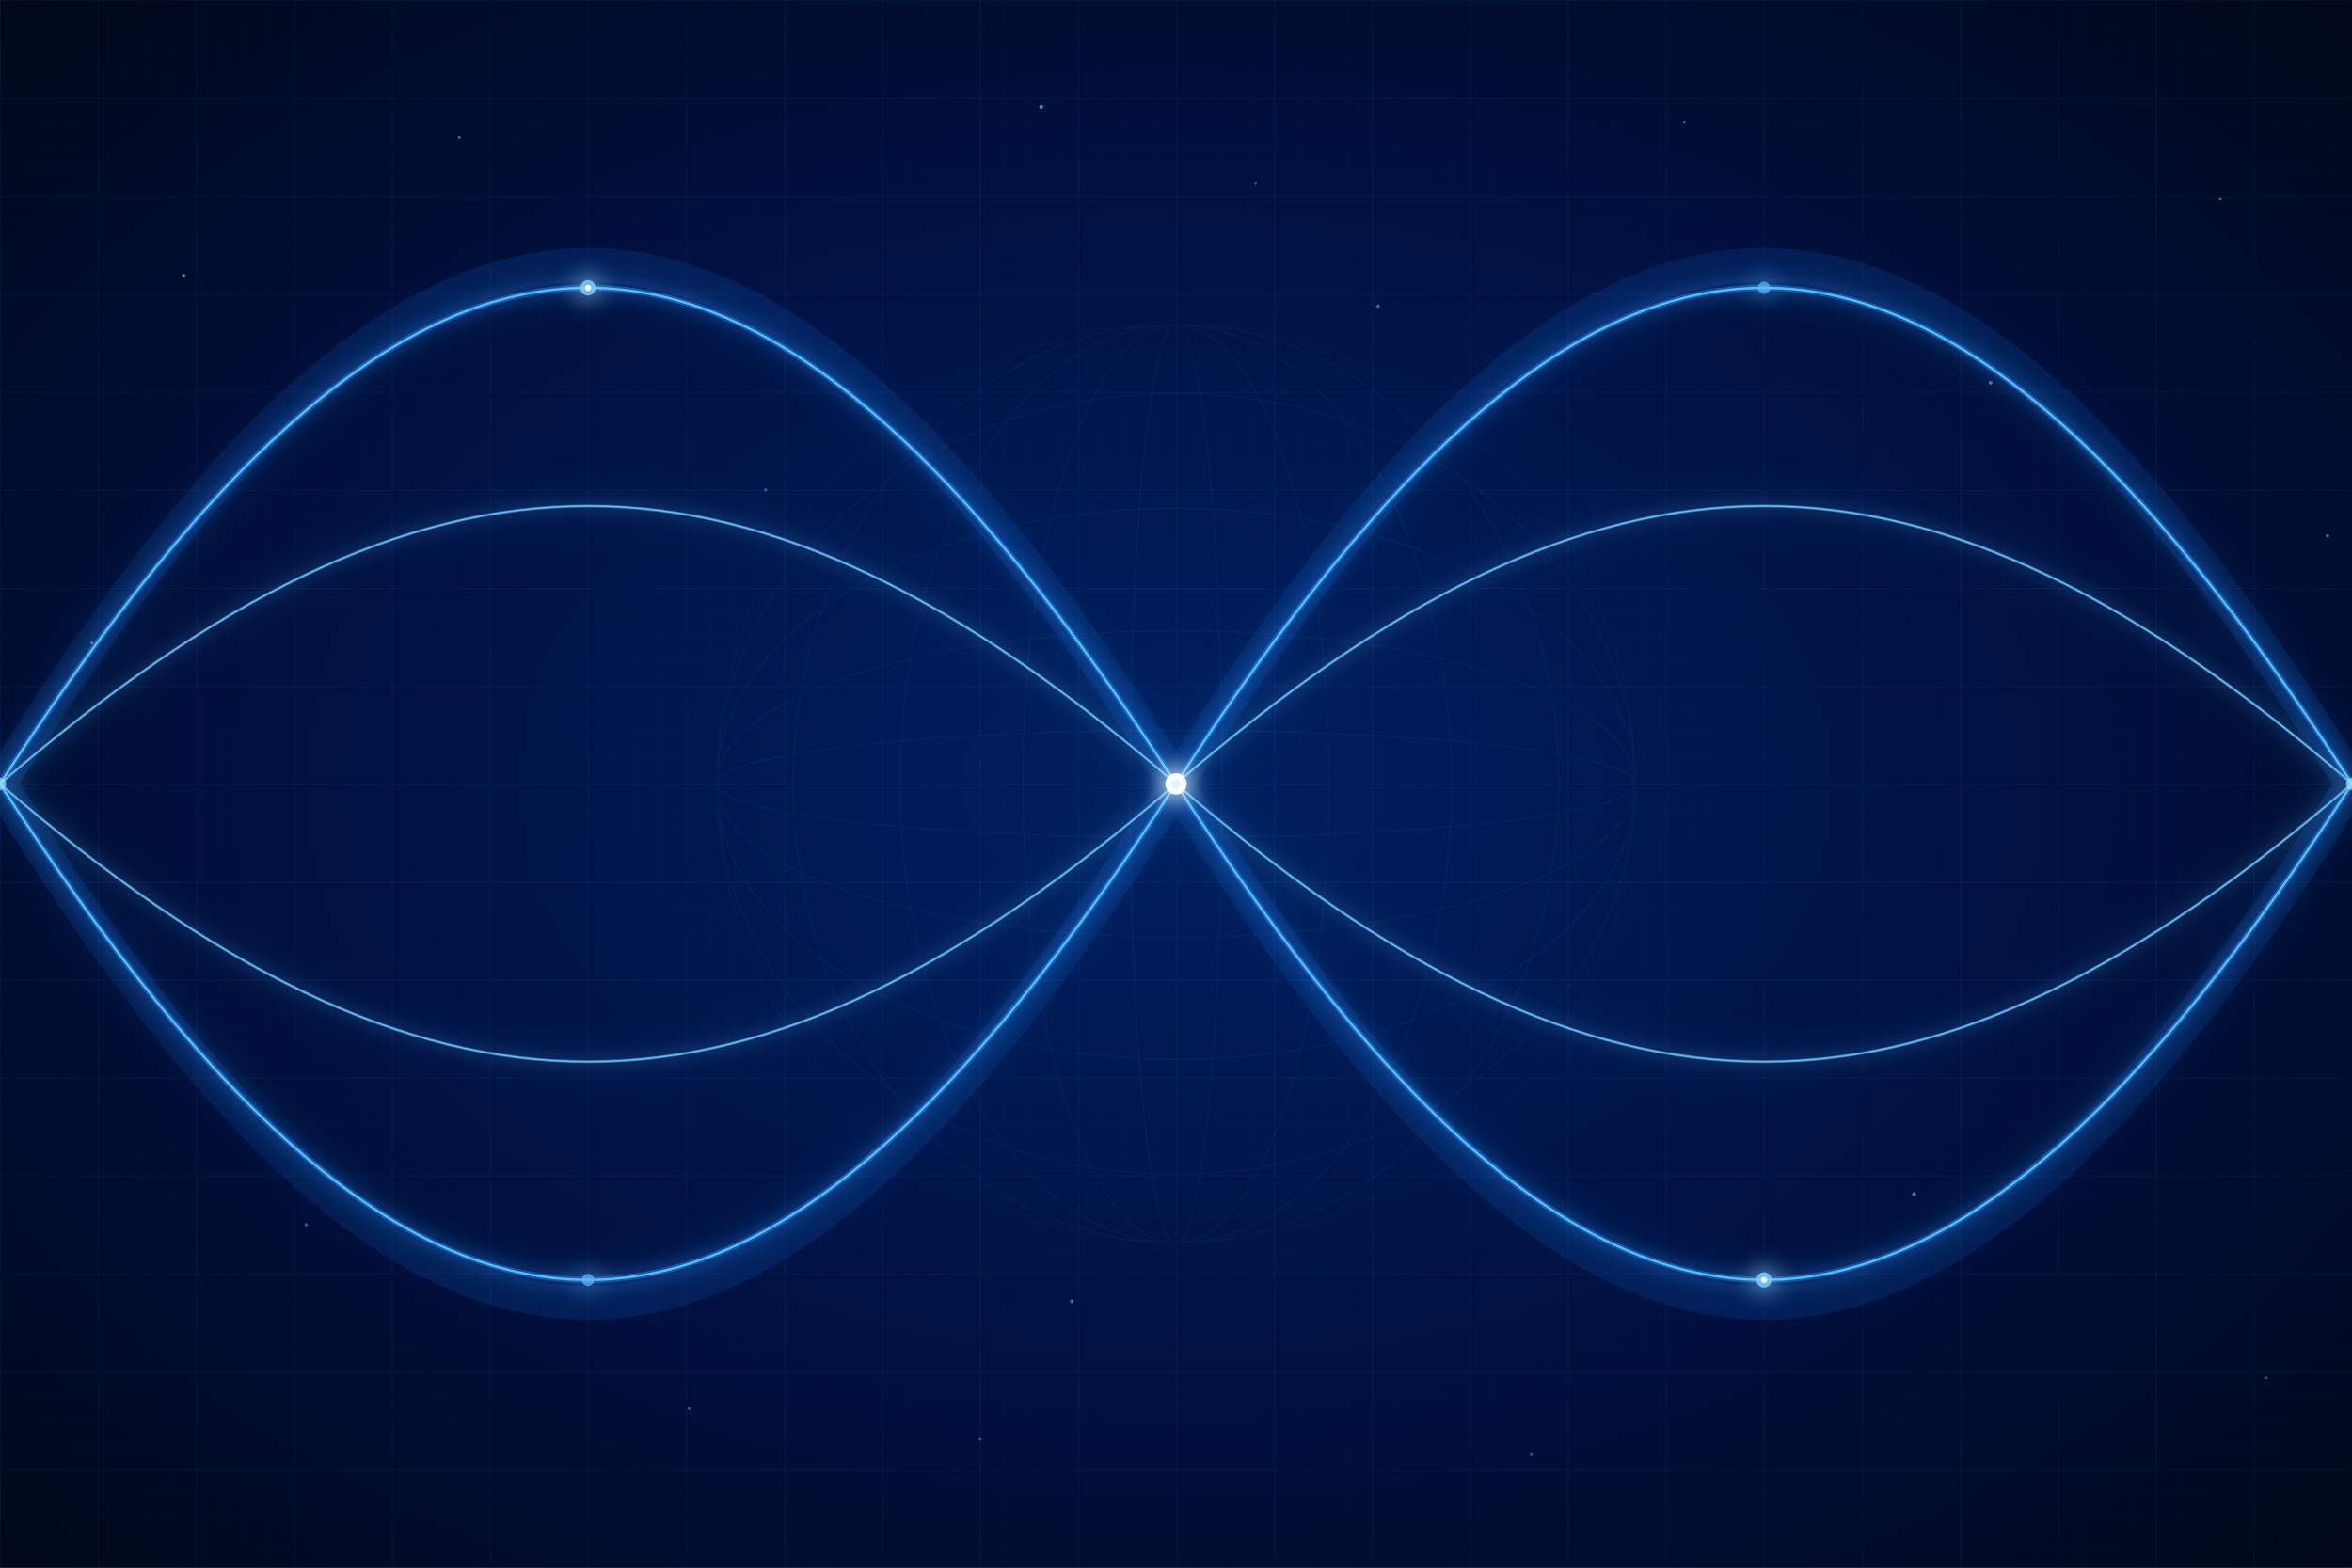
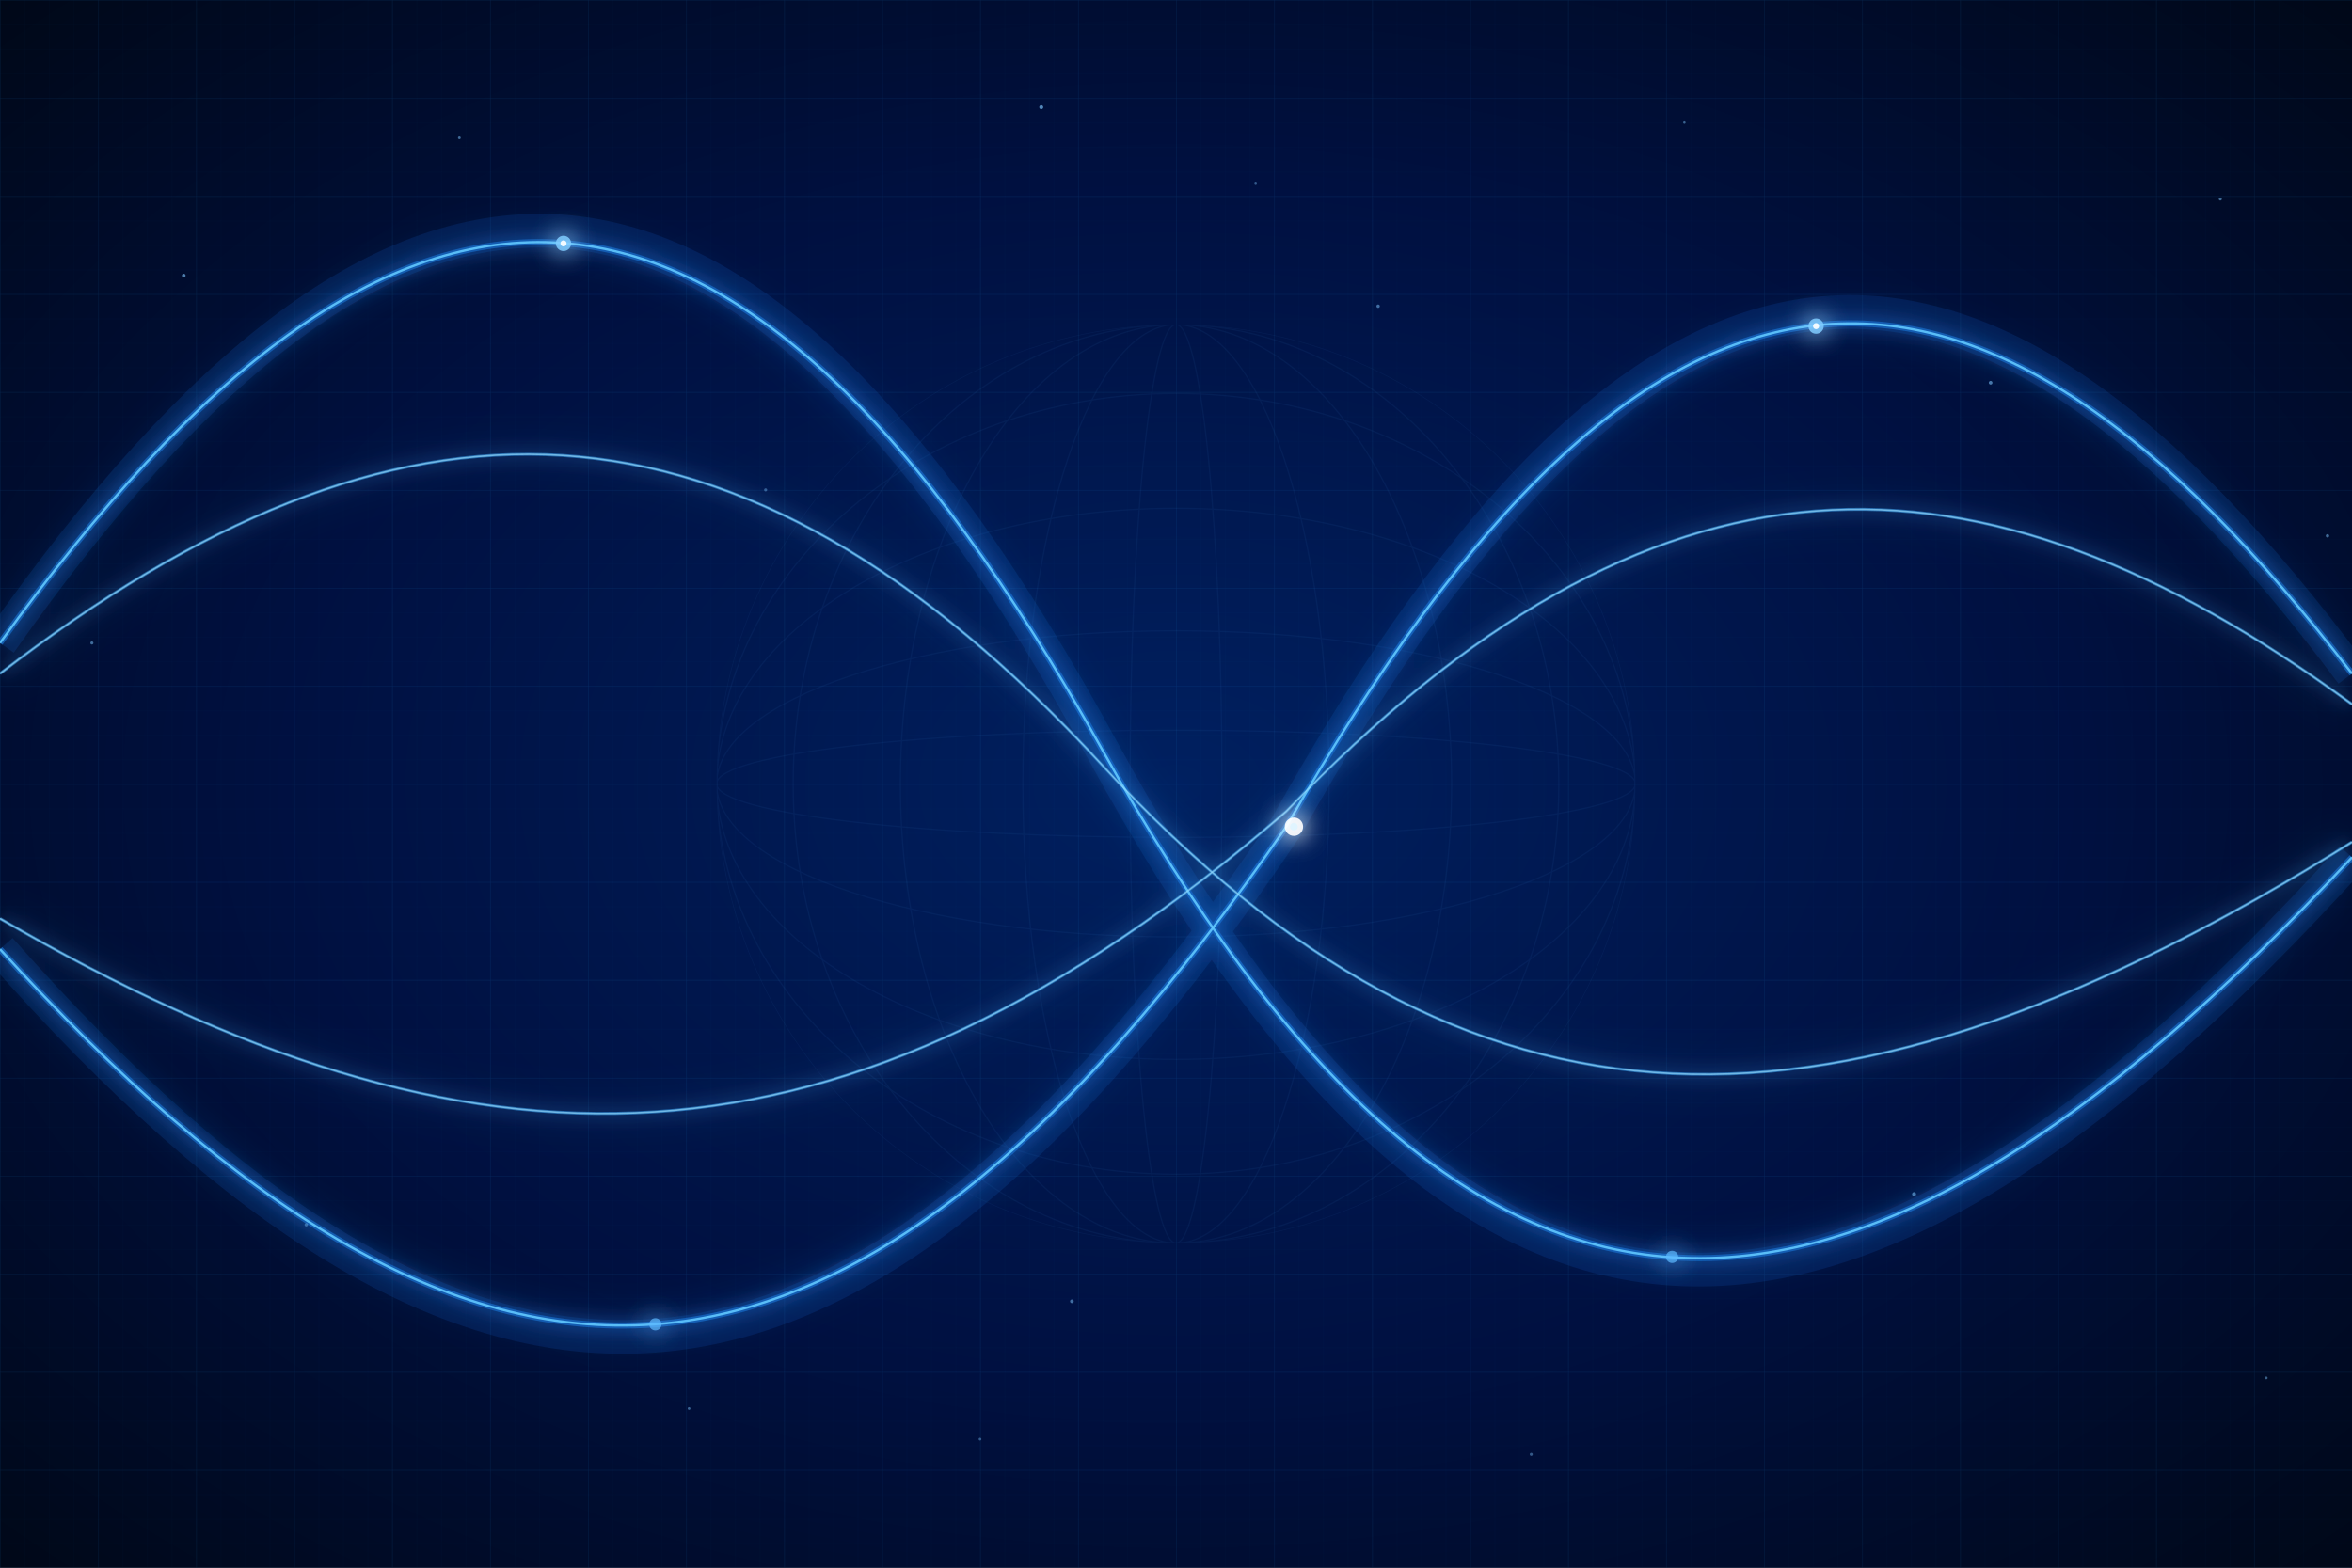
<svg xmlns="http://www.w3.org/2000/svg" viewBox="0 0 1536 1024" preserveAspectRatio="xMidYMid slice">
  <defs>
    <radialGradient id="bgGrad" cx="50%" cy="50%" r="70%" fx="50%" fy="50%">
      <stop offset="0%" stop-color="#002060" />
      <stop offset="55%" stop-color="#001040" />
      <stop offset="100%" stop-color="#000818" />
    </radialGradient>
    <filter id="glow" x="-30%" y="-300%" width="160%" height="700%">
      <feGaussianBlur in="SourceGraphic" stdDeviation="5" result="blur5" />
      <feGaussianBlur in="SourceGraphic" stdDeviation="12" result="blur12" />
      <feMerge>
        <feMergeNode in="blur12" />
        <feMergeNode in="blur5" />
        <feMergeNode in="SourceGraphic" />
      </feMerge>
    </filter>
    <filter id="sparkle" x="-200%" y="-200%" width="500%" height="500%">
      <feGaussianBlur in="SourceGraphic" stdDeviation="8" result="blur" />
      <feMerge>
        <feMergeNode in="blur" />
        <feMergeNode in="blur" />
        <feMergeNode in="SourceGraphic" />
      </feMerge>
    </filter>
    <clipPath id="globeClip">
      <circle cx="768" cy="512" r="300" />
    </clipPath>
    <pattern id="grid" x="0" y="0" width="64" height="64" patternUnits="userSpaceOnUse">
      <rect width="64" height="64" fill="none" />
      <path d="M 64 0 L 0 0 L 0 64" fill="none" stroke="rgba(40,140,220,0.13)" stroke-width="0.6" />
    </pattern>
    <pattern id="gridSmall" x="0" y="0" width="16" height="16" patternUnits="userSpaceOnUse">
      <rect width="16" height="16" fill="none" />
      <path d="M 16 0 L 0 0 L 0 16" fill="none" stroke="rgba(40,140,220,0.06)" stroke-width="0.3" />
    </pattern>
  </defs>
  <rect width="1536" height="1024" fill="#000c20" />
  <rect width="1536" height="1024" fill="url(#bgGrad)" />
  <rect width="1536" height="1024" fill="url(#gridSmall)" />
  <rect width="1536" height="1024" fill="url(#grid)" />
  <g opacity="0.07" stroke="#4090e0" stroke-width="0.8" fill="none" clip-path="url(#globeClip)">
    <ellipse cx="768" cy="512" rx="300" ry="300" />
    <ellipse cx="768" cy="512" rx="300" ry="255" />
    <ellipse cx="768" cy="512" rx="300" ry="180" />
    <ellipse cx="768" cy="512" rx="300" ry="100" />
    <ellipse cx="768" cy="512" rx="300" ry="35" />
    <ellipse cx="768" cy="512" rx="30" ry="300" />
    <ellipse cx="768" cy="512" rx="100" ry="300" />
    <ellipse cx="768" cy="512" rx="180" ry="300" />
    <ellipse cx="768" cy="512" rx="250" ry="300" />
  </g>
  <g opacity="0.18">
-     <path d="M 0 512 C 280 60  488 60  768 512 C 1048 964 1256 964 1536 512" stroke="#1060c0" stroke-width="22" fill="none" />
-     <path d="M 0 512 C 280 964 488 964 768 512 C 1048 60  1256 60  1536 512" stroke="#1060c0" stroke-width="22" fill="none" />
+     <path d="M 0 420 C 260 50  480 50  720 490 C 960 930 1200 930 1536 560" stroke="#1060c0" stroke-width="22" fill="none" />
+     <path d="M 0 620 C 310 970 550 970 840 540 C 1080 110 1290 110 1536 440" stroke="#1060c0" stroke-width="22" fill="none" />
  </g>
  <g filter="url(#glow)" opacity="0.55">
-     <path d="M 0 512 C 280 80  488 80  768 512 C 1048 944 1256 944 1536 512" stroke="#2090ff" stroke-width="4" fill="none" />
-     <path d="M 0 512 C 280 944 488 944 768 512 C 1048 80  1256 80  1536 512" stroke="#2090ff" stroke-width="4" fill="none" />
-     <path d="M 0 512 C 280 270 488 270 768 512 C 1048 754 1256 754 1536 512" stroke="#40b0ff" stroke-width="2" fill="none" />
-     <path d="M 0 512 C 280 754 488 754 768 512 C 1048 270 1256 270 1536 512" stroke="#40b0ff" stroke-width="2" fill="none" />
+     <path d="M 0 420 C 260 60  480 60  720 490 C 960 920 1200 920 1536 560" stroke="#2090ff" stroke-width="4" fill="none" />
+     <path d="M 0 620 C 310 960 550 960 840 540 C 1080 120 1290 120 1536 440" stroke="#2090ff" stroke-width="4" fill="none" />
+     <path d="M 0 440 C 260 240 480 240 720 500 C 960 760 1200 760 1536 550" stroke="#40b0ff" stroke-width="2" fill="none" />
+     <path d="M 0 600 C 310 780 550 780 840 530 C 1080 280 1290 280 1536 460" stroke="#40b0ff" stroke-width="2" fill="none" />
  </g>
  <g>
-     <path d="M 0 512 C 280 80  488 80  768 512 C 1048 944 1256 944 1536 512" stroke="#60c8ff" stroke-width="1.5" fill="none" opacity="0.9" />
-     <path d="M 0 512 C 280 944 488 944 768 512 C 1048 80  1256 80  1536 512" stroke="#60c8ff" stroke-width="1.5" fill="none" opacity="0.9" />
-     <path d="M 0 512 C 280 270 488 270 768 512 C 1048 754 1256 754 1536 512" stroke="#90d8ff" stroke-width="1" fill="none" opacity="0.7" />
-     <path d="M 0 512 C 280 754 488 754 768 512 C 1048 270 1256 270 1536 512" stroke="#90d8ff" stroke-width="1" fill="none" opacity="0.7" />
+     <path d="M 0 420 C 260 60  480 60  720 490 C 960 920 1200 920 1536 560" stroke="#60c8ff" stroke-width="1.5" fill="none" opacity="0.9" />
+     <path d="M 0 620 C 310 960 550 960 840 540 C 1080 120 1290 120 1536 440" stroke="#60c8ff" stroke-width="1.5" fill="none" opacity="0.9" />
+     <path d="M 0 440 C 260 240 480 240 720 500 C 960 760 1200 760 1536 550" stroke="#90d8ff" stroke-width="1" fill="none" opacity="0.7" />
+     <path d="M 0 600 C 310 780 550 780 840 530 C 1080 280 1290 280 1536 460" stroke="#90d8ff" stroke-width="1" fill="none" opacity="0.7" />
  </g>
  <g filter="url(#sparkle)">
-     <circle cx="0" cy="512" r="4" fill="#a0e0ff" opacity="0.7" />
+     <circle cx="368" cy="159" r="5" fill="#80ccff" opacity="0.85" />
+     <circle cx="368" cy="159" r="2" fill="#ffffff" opacity="0.9" />
  </g>
  <g filter="url(#sparkle)">
-     <circle cx="768" cy="512" r="7" fill="#ffffff" opacity="0.95" />
-     <circle cx="768" cy="512" r="3" fill="#e0f4ff" opacity="1" />
+     <circle cx="1092" cy="821" r="4" fill="#60b8ff" opacity="0.7" />
  </g>
  <g filter="url(#sparkle)">
-     <circle cx="1536" cy="512" r="4" fill="#a0e0ff" opacity="0.7" />
+     <circle cx="428" cy="865" r="4" fill="#60b8ff" opacity="0.7" />
  </g>
  <g filter="url(#sparkle)">
-     <circle cx="384" cy="188" r="5" fill="#80ccff" opacity="0.85" />
-     <circle cx="384" cy="188" r="2" fill="#ffffff" opacity="0.9" />
+     <circle cx="1186" cy="213" r="5" fill="#80ccff" opacity="0.85" />
+     <circle cx="1186" cy="213" r="2" fill="#ffffff" opacity="0.9" />
  </g>
  <g filter="url(#sparkle)">
-     <circle cx="1152" cy="836" r="5" fill="#80ccff" opacity="0.85" />
-     <circle cx="1152" cy="836" r="2" fill="#ffffff" opacity="0.9" />
-   </g>
-   <g filter="url(#sparkle)">
-     <circle cx="384" cy="836" r="4" fill="#60b8ff" opacity="0.7" />
-   </g>
-   <g filter="url(#sparkle)">
-     <circle cx="1152" cy="188" r="4" fill="#60b8ff" opacity="0.7" />
+     <circle cx="845" cy="540" r="6" fill="#ffffff" opacity="0.90" />
+     <circle cx="845" cy="540" r="2.5" fill="#e0f4ff" opacity="1" />
  </g>
  <g fill="#80c8ff">
    <circle cx="120" cy="180" r="1.2" opacity="0.6" />
    <circle cx="300" cy="90" r="0.9" opacity="0.5" />
    <circle cx="500" cy="320" r="1.0" opacity="0.4" />
    <circle cx="680" cy="70" r="1.3" opacity="0.65" />
    <circle cx="900" cy="200" r="1.1" opacity="0.5" />
    <circle cx="1100" cy="80" r="0.8" opacity="0.45" />
    <circle cx="1300" cy="250" r="1.2" opacity="0.55" />
    <circle cx="1450" cy="130" r="1.0" opacity="0.5" />
    <circle cx="200" cy="800" r="1.1" opacity="0.4" />
    <circle cx="450" cy="920" r="0.9" opacity="0.45" />
    <circle cx="700" cy="850" r="1.2" opacity="0.5" />
    <circle cx="1000" cy="950" r="1.0" opacity="0.4" />
    <circle cx="1250" cy="780" r="1.3" opacity="0.55" />
    <circle cx="1480" cy="900" r="0.9" opacity="0.45" />
    <circle cx="60" cy="420" r="1.0" opacity="0.5" />
    <circle cx="1520" cy="350" r="1.1" opacity="0.5" />
    <circle cx="820" cy="120" r="0.8" opacity="0.4" />
    <circle cx="640" cy="940" r="0.9" opacity="0.4" />
  </g>
</svg>
